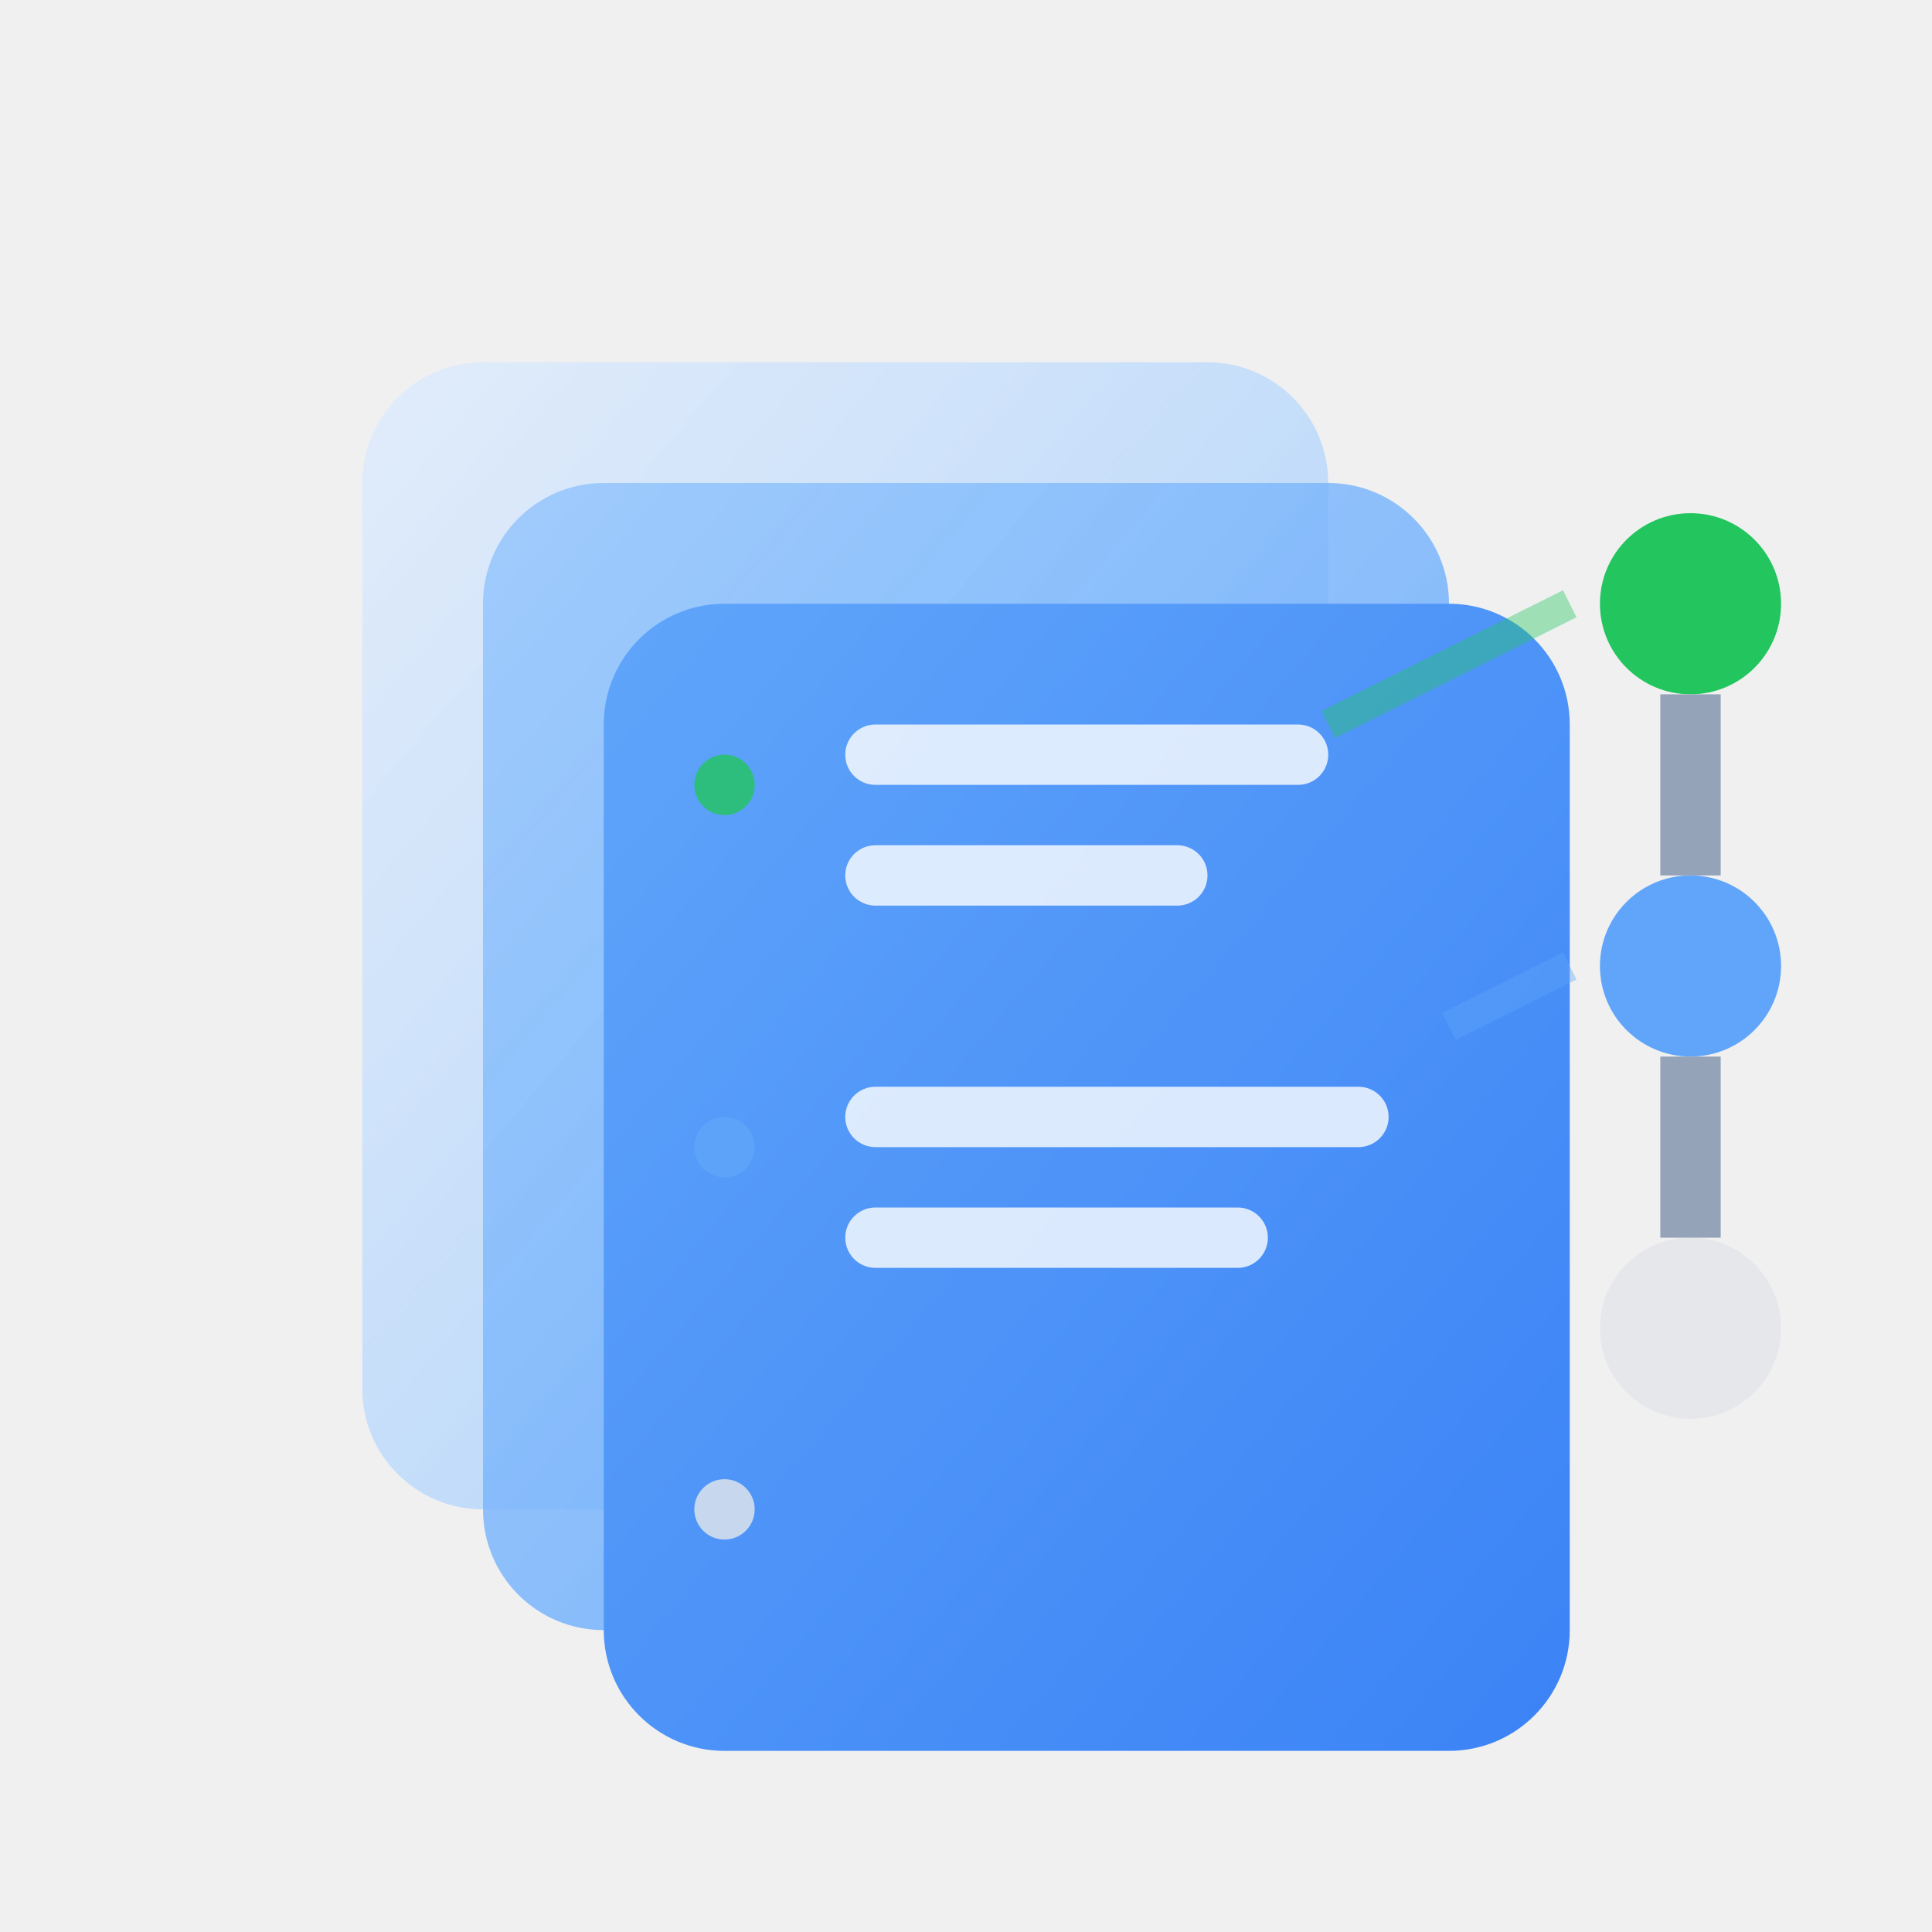
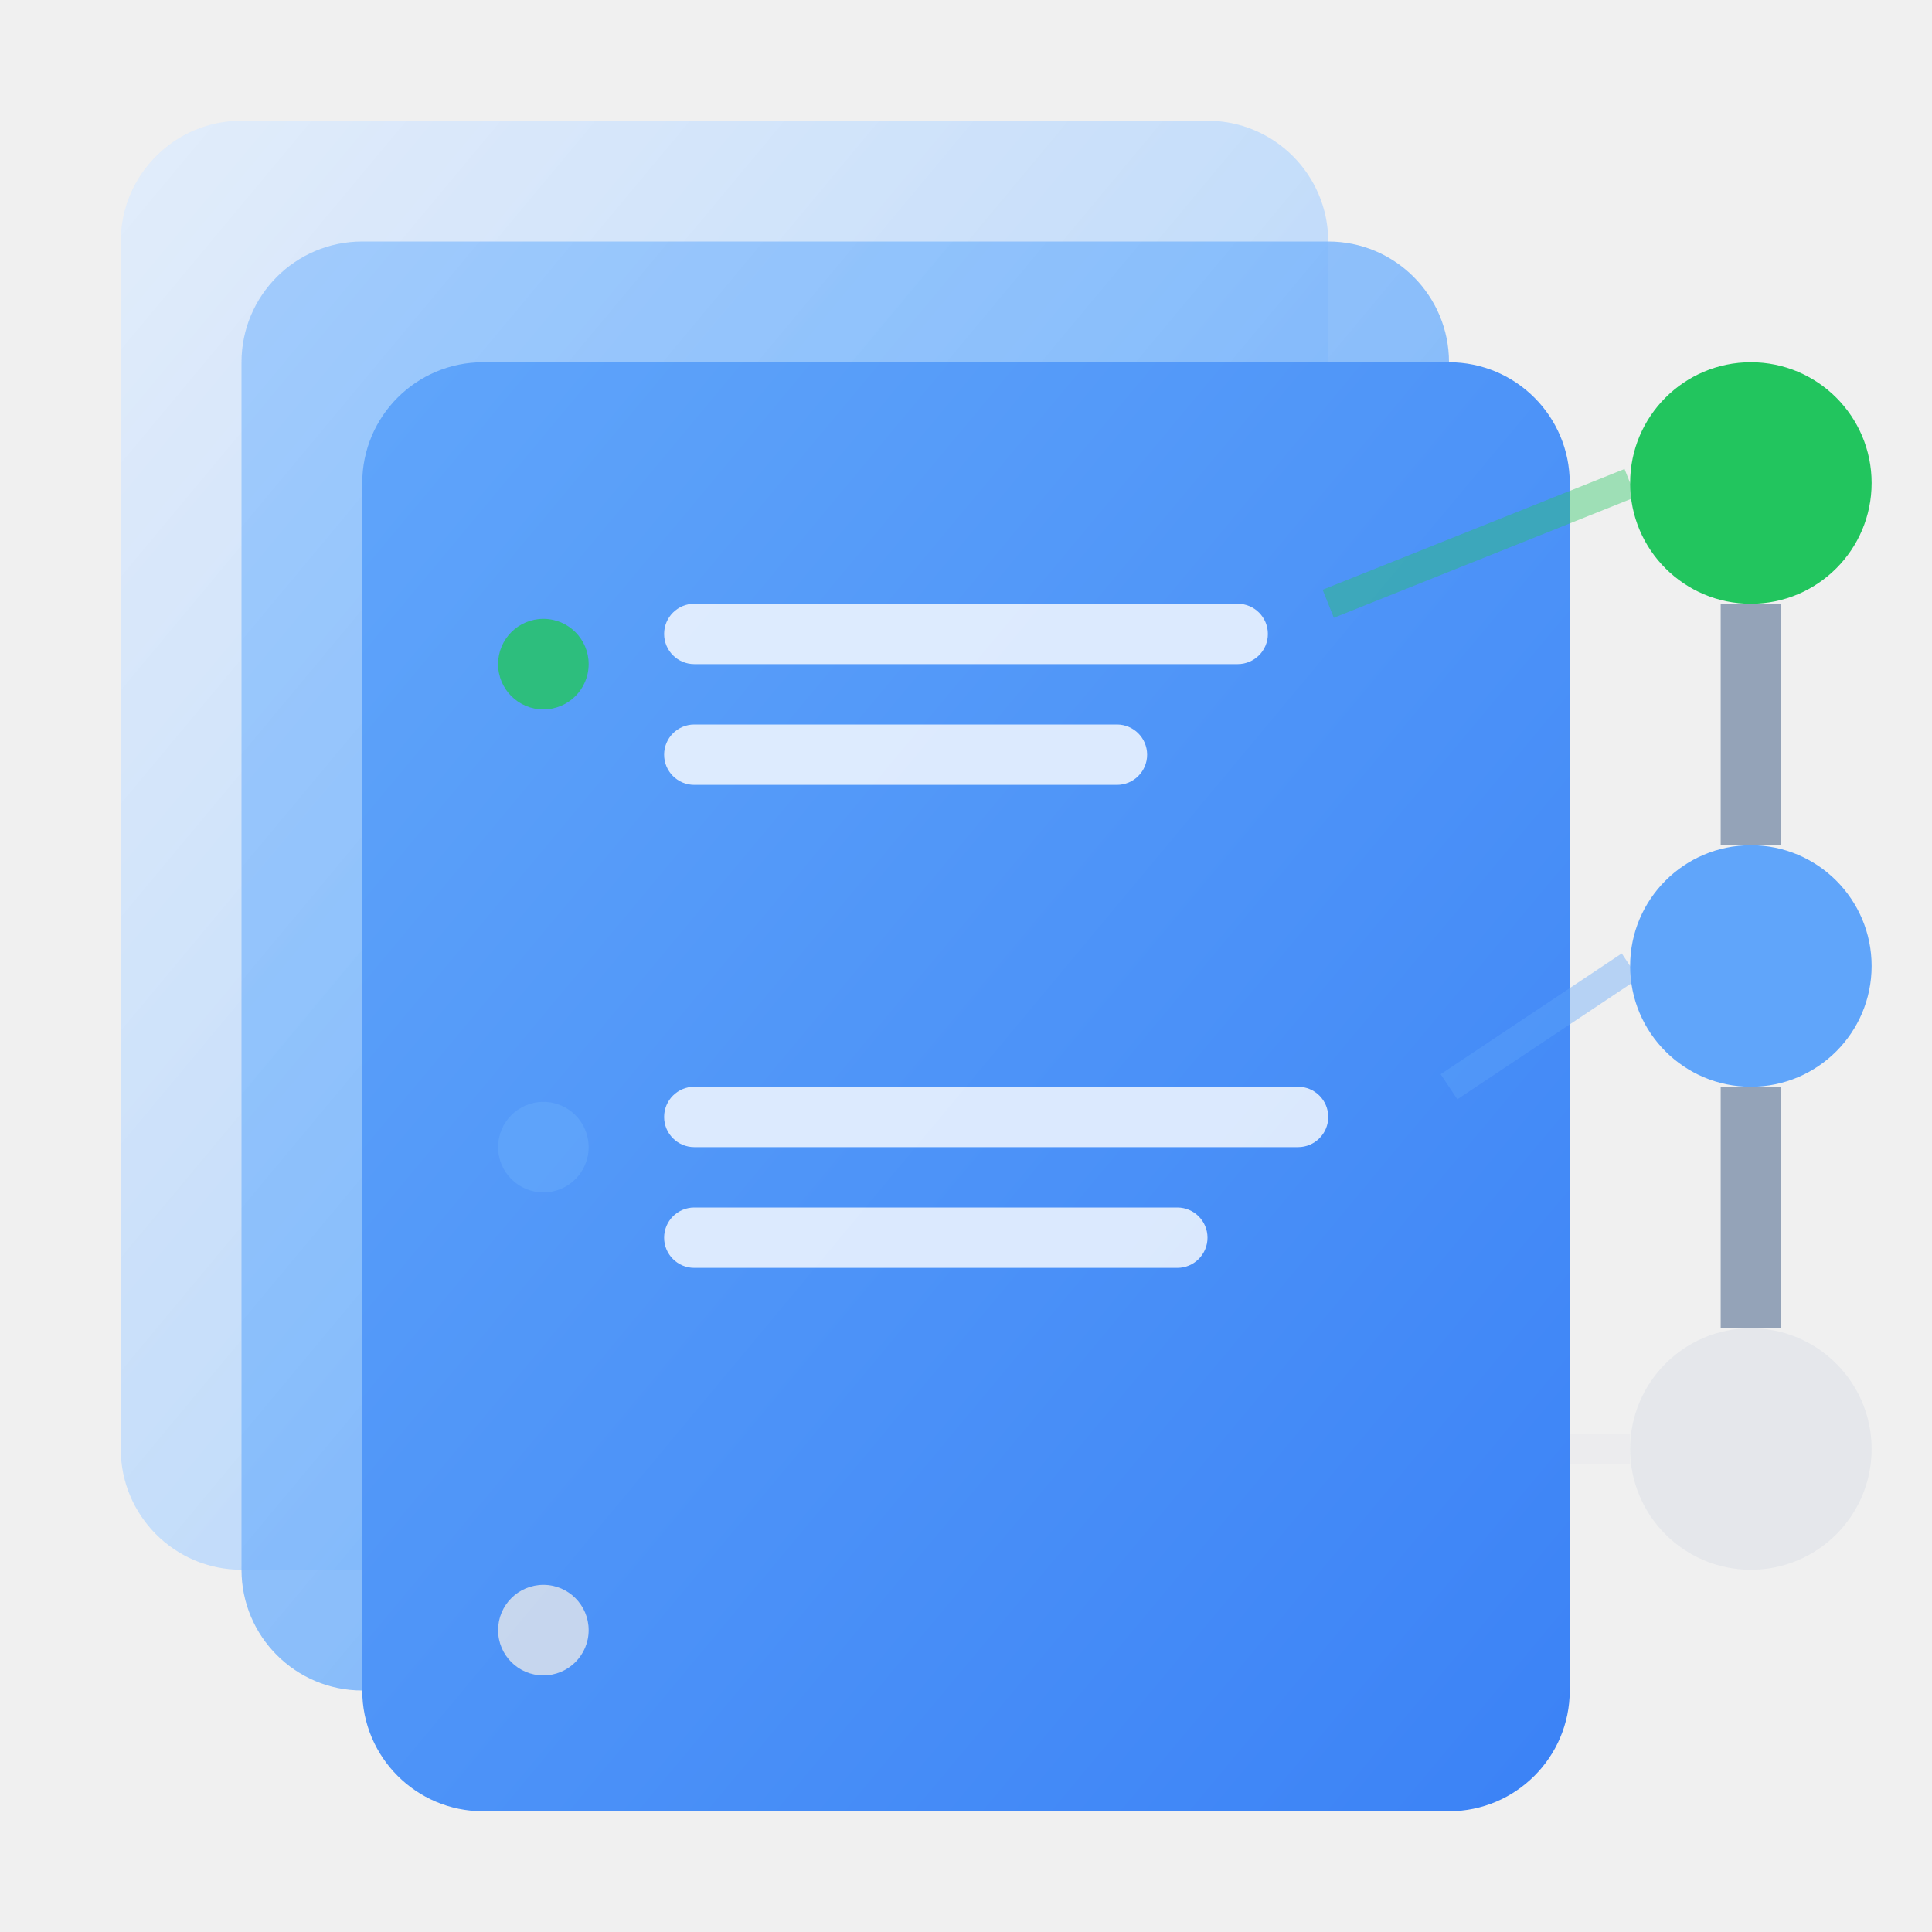
<svg xmlns="http://www.w3.org/2000/svg" width="64" height="64" viewBox="0 0 64 64" fill="none">
  <defs>
    <linearGradient id="progGrad1" x1="0%" y1="0%" x2="100%" y2="100%">
      <stop offset="0%" stop-color="#dbeafe" stop-opacity="0.7" />
      <stop offset="100%" stop-color="#93c5fd" stop-opacity="0.8" />
    </linearGradient>
    <linearGradient id="progGrad2" x1="0%" y1="0%" x2="100%" y2="100%">
      <stop offset="0%" stop-color="#93c5fd" stop-opacity="0.8" />
      <stop offset="100%" stop-color="#60a5fa" stop-opacity="0.9" />
    </linearGradient>
    <linearGradient id="progGrad3" x1="0%" y1="0%" x2="100%" y2="100%">
      <stop offset="0%" stop-color="#60a5fa" />
      <stop offset="100%" stop-color="#3b82f6" />
    </linearGradient>
  </defs>
-   <rect x="12" y="12" width="32" height="38" rx="4" fill="url(#progGrad1)" />
-   <rect x="16" y="16" width="32" height="38" rx="4" fill="url(#progGrad2)" />
-   <rect x="20" y="20" width="32" height="38" rx="4" fill="url(#progGrad3)" />
-   <circle cx="56" cy="20" r="3" fill="#22c55e" />
-   <circle cx="56" cy="32" r="3" fill="#60a5fa" />
-   <circle cx="56" cy="44" r="3" fill="#e5e7eb" />
-   <line x1="56" y1="23" x2="56" y2="29" stroke="#94a3b8" stroke-width="2" />
-   <line x1="56" y1="35" x2="56" y2="41" stroke="#94a3b8" stroke-width="2" />
-   <line x1="52" y1="20" x2="44" y2="24" stroke="#22c55e" stroke-width="1" opacity="0.4" />
-   <line x1="52" y1="32" x2="48" y2="34" stroke="#60a5fa" stroke-width="1" opacity="0.4" />
-   <line x1="52" y1="44" x2="52" y2="44" stroke="#e5e7eb" stroke-width="1" opacity="0.4" />
-   <circle cx="24" cy="26" r="1" fill="#22c55e" opacity="0.8" />
-   <circle cx="24" cy="38" r="1" fill="#60a5fa" opacity="0.8" />
-   <circle cx="24" cy="50" r="1" fill="#e5e7eb" opacity="0.8" />
-   <rect x="28" y="24" width="16" height="2" rx="1" fill="#ffffff" opacity="0.8" />
-   <rect x="28" y="28" width="12" height="2" rx="1" fill="#ffffff" opacity="0.8" />
-   <rect x="28" y="36" width="18" height="2" rx="1" fill="#ffffff" opacity="0.8" />
-   <rect x="28" y="40" width="14" height="2" rx="1" fill="#ffffff" opacity="0.8" />
+   <rect x="4" y="4" width="40" height="48" rx="4" fill="url(#progGrad1)" />
+   <rect x="8" y="8" width="40" height="48" rx="4" fill="url(#progGrad2)" />
+   <rect x="12" y="12" width="40" height="48" rx="4" fill="url(#progGrad3)" />
+   <circle cx="58" cy="16" r="4" fill="#22c55e" />
+   <circle cx="58" cy="32" r="4" fill="#60a5fa" />
+   <circle cx="58" cy="48" r="4" fill="#e5e7eb" />
+   <line x1="58" y1="20" x2="58" y2="28" stroke="#94a3b8" stroke-width="2" />
+   <line x1="58" y1="36" x2="58" y2="44" stroke="#94a3b8" stroke-width="2" />
+   <line x1="54" y1="16" x2="44" y2="20" stroke="#22c55e" stroke-width="1" opacity="0.4" />
+   <line x1="54" y1="32" x2="48" y2="36" stroke="#60a5fa" stroke-width="1" opacity="0.4" />
+   <line x1="54" y1="48" x2="52" y2="48" stroke="#e5e7eb" stroke-width="1" opacity="0.4" />
+   <circle cx="18" cy="22" r="1.5" fill="#22c55e" opacity="0.8" />
+   <circle cx="18" cy="38" r="1.5" fill="#60a5fa" opacity="0.8" />
+   <circle cx="18" cy="54" r="1.5" fill="#e5e7eb" opacity="0.8" />
+   <rect x="22" y="20" width="20" height="2" rx="1" fill="#ffffff" opacity="0.8" />
+   <rect x="22" y="24" width="16" height="2" rx="1" fill="#ffffff" opacity="0.8" />
+   <rect x="22" y="36" width="22" height="2" rx="1" fill="#ffffff" opacity="0.8" />
+   <rect x="22" y="40" width="18" height="2" rx="1" fill="#ffffff" opacity="0.8" />
</svg>
